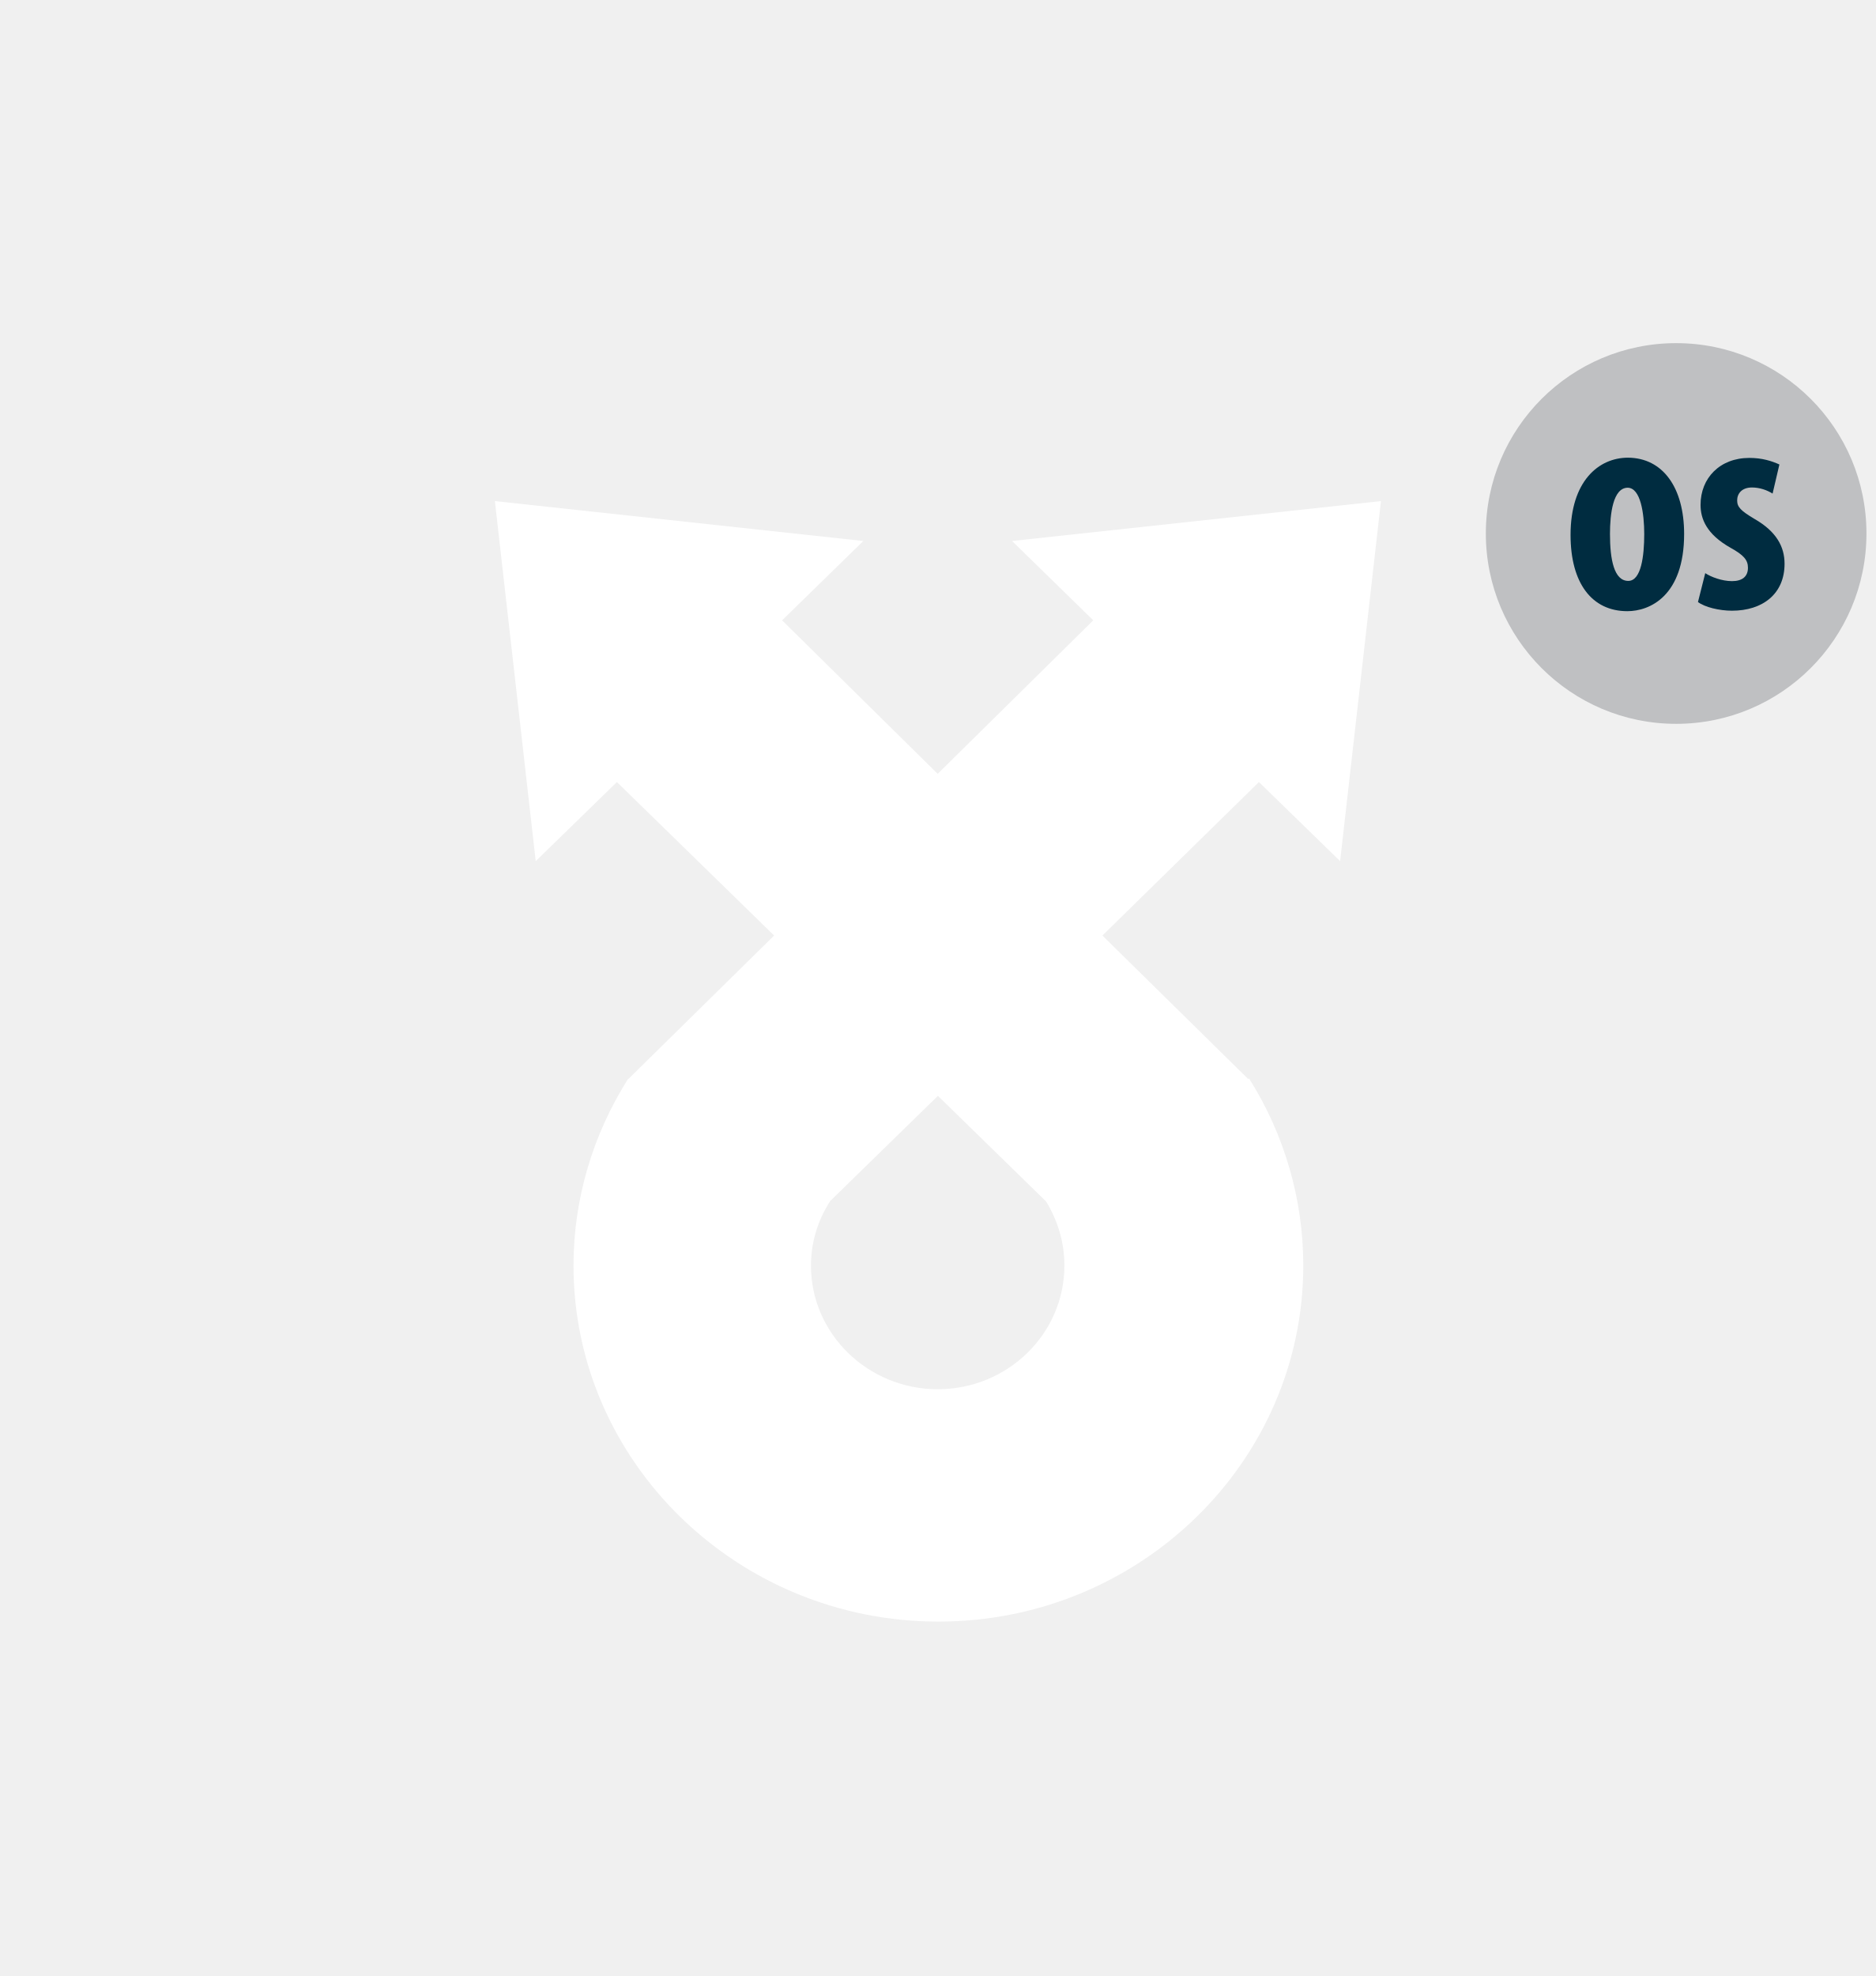
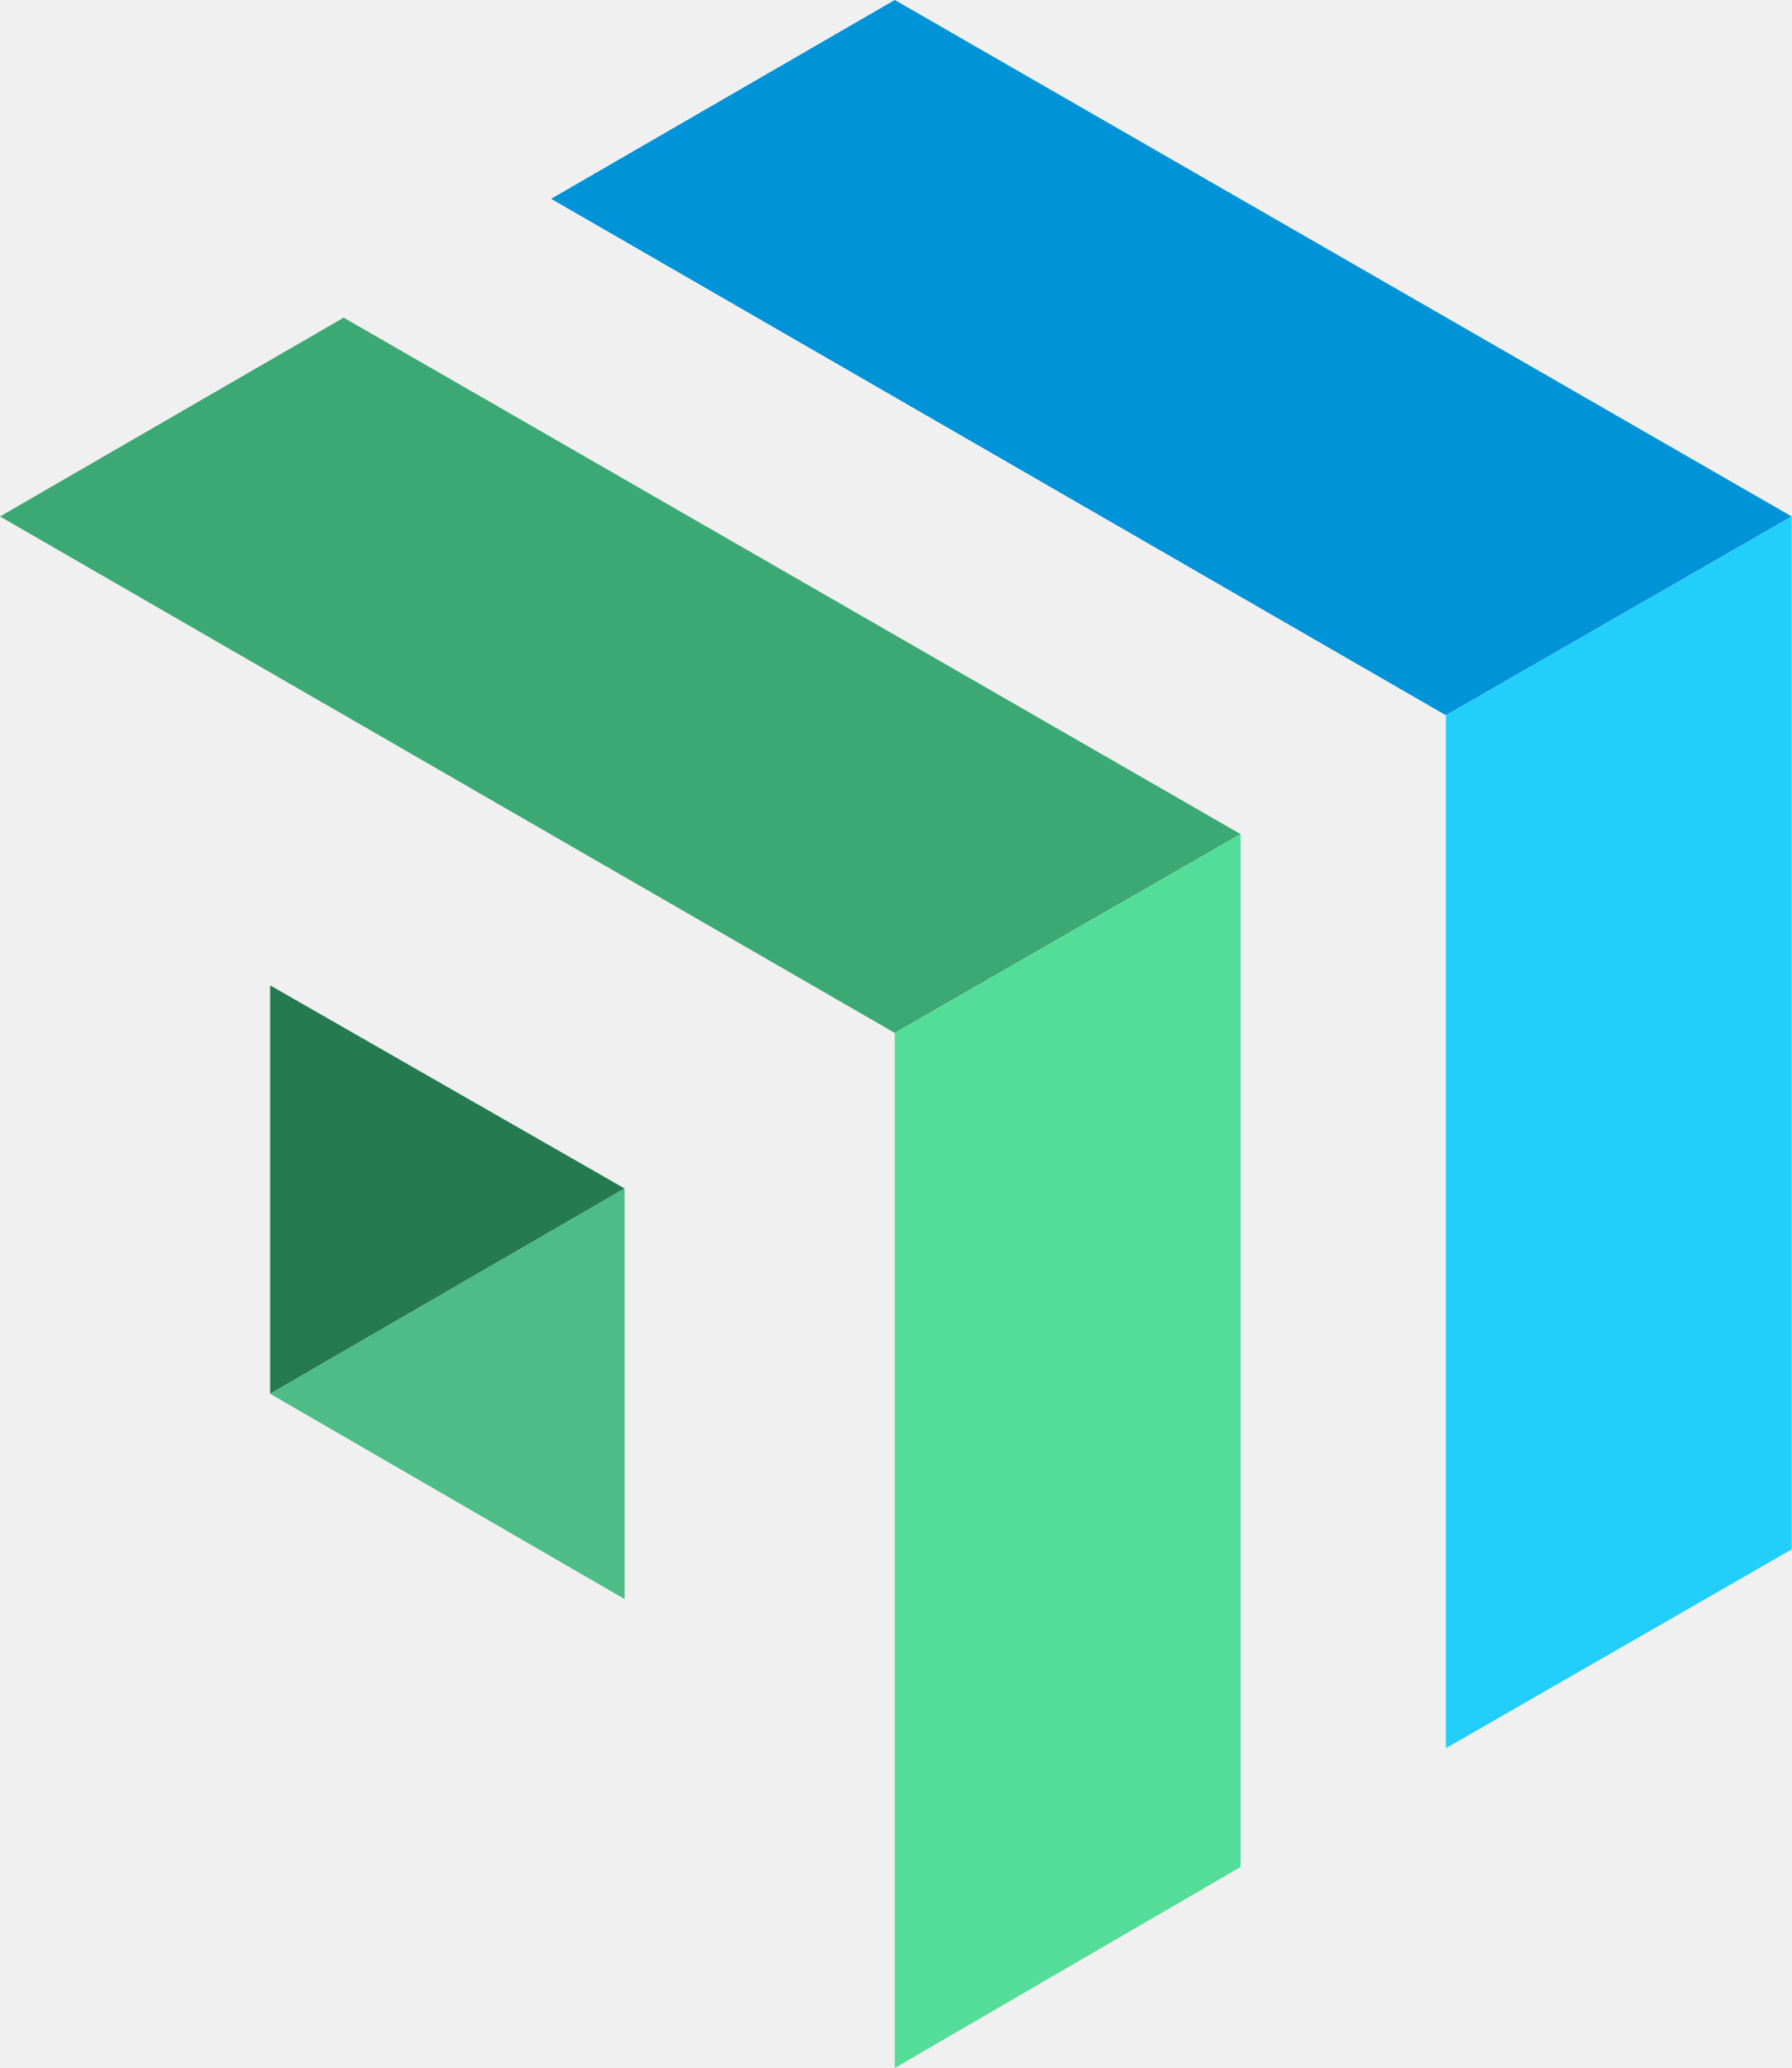
- <svg xmlns="http://www.w3.org/2000/svg" version="1.1" id="Layer_1" x="0px" y="0px" viewBox="-204 0 799.3 841.9" enable-background="new -204 0 799.3 841.9" xml:space="preserve">
-   <g>
-     <path fill="#FFFFFF" d="M332.5,333.2l34.6,33.7l17.4-153.4l-157.2,17l34.6,33.8l-66.3,65.4l-66.3-65.4l34.6-33.8l-157-17   l17.4,153.4l34.6-33.7l67,65.4l-62.1,61.1l-0.1-0.1c-15.2,24-23.3,51.5-23.3,79.6c0,83.6,69.8,151.7,155.5,151.7   s155.5-68,155.5-151.7c0-28.2-8-55.8-23.1-79.7l-0.4,0.2l-62.1-61.1L332.5,333.2z M241.8,511.9c5,8.2,7.8,17.5,7.8,27.3   c0,29.1-24.2,52.7-54,52.7c-29.7,0-54-23.6-54-52.6c0-9.9,2.8-19.2,8.2-27.6l0,0l45.9-44.8L241.8,511.9z" />
-     <circle fill="#BFC0C2" cx="510.3" cy="227.3" r="81.1" />
-     <path fill="#002C40" d="M513.7,227.5c0,26.4-14.6,32.9-24.2,32.9c-15.1,0-24.2-11.9-24.2-32.5c0-22.8,11.9-32.9,24.5-32.9   C504.6,195.1,513.7,207.7,513.7,227.5z M482.1,227.5c0,10.8,1.7,20,7.8,20c5.5,0,6.8-10.6,6.8-20c0-8.6-1.5-19.7-7.1-19.7   C483.4,207.9,482.1,218.9,482.1,227.5z" />
-     <path fill="#002C40" d="M522.7,244.2c2.4,1.6,7.1,3.4,11.4,3.4s6.8-1.9,6.8-5.7c0-3.3-1.8-5.4-7.4-8.5   c-10.3-5.8-12.8-12.4-12.8-18.3c0-11.4,8.2-20,20.8-20c5.4,0,9.5,1.3,12.8,2.8l-2.9,12.4c-2.4-1.5-5.5-2.6-8.8-2.6   c-4.3,0-6.3,2.6-6.3,5.5c0,2.8,1.5,4.4,7.4,7.9c9.4,5.4,12.8,11.9,12.8,19.1c0,12.9-9.4,20-22.4,20c-5.4,0-11.6-1.5-14.5-3.7   L522.7,244.2z" />
-   </g>
-   <g>
-     <path fill="#FFFFFF" d="M-614,791.3l2.6,2.6l1.3-11.3l-11.7,1.2l2.6,2.6l-4.9,4.9l-4.9-4.9l2.6-2.6l-11.7-1.2l1.3,11.3l2.6-2.6   l5,4.9l-4.6,4.5l0,0c-1.1,1.8-1.7,3.8-1.7,5.8c0,6.2,5.1,11.2,11.6,11.2c6.3,0,11.6-5,11.6-11.2c0-2.1-0.6-4.1-1.7-6l0,0l-4.6-4.5   L-614,791.3z M-620.7,804.5c0.4,0.6,0.6,1.3,0.6,2.1c0,2.2-1.8,3.9-4,3.9c-2.2,0-4-1.7-4-3.9c0-0.7,0.2-1.5,0.6-2.1l0,0l3.4-3.3   L-620.7,804.5z" />
-     <g>
-       <circle fill="#BFC0C2" cx="-599.1" cy="784.7" r="7.9" />
-       <g>
-         <path fill="#002C40" d="M-598.8,784.8c0,2.6-1.5,3.2-2.3,3.2c-1.5,0-2.3-1.2-2.3-3.2c0-2.2,1.2-3.2,2.4-3.2     C-599.7,781.5-598.8,782.9-598.8,784.8z M-601.9,784.8c0,1.1,0.1,1.9,0.7,1.9c0.5,0,0.7-1.1,0.7-1.9c0-0.9-0.1-1.9-0.7-1.9     C-601.7,782.9-601.9,784-601.9,784.8z" />
-         <path fill="#002C40" d="M-598,786.4c0.2,0.1,0.7,0.4,1.1,0.4c0.5,0,0.7-0.2,0.7-0.6s-0.1-0.5-0.7-0.9c-1-0.6-1.2-1.2-1.2-1.8     c0-1.1,0.9-1.9,2.1-1.9c0.5,0,1,0.1,1.2,0.2l-0.2,1.2c-0.2-0.1-0.5-0.2-0.9-0.2c-0.4,0-0.6,0.2-0.6,0.5s0.1,0.5,0.7,0.7     c1,0.5,1.2,1.2,1.2,1.8c0,1.2-1,1.9-2.2,1.9c-0.5,0-1.1-0.1-1.5-0.4L-598,786.4z" />
-       </g>
-     </g>
-   </g>
+ <svg xmlns="http://www.w3.org/2000/svg" viewBox="0 0 82.9 95.7">
+   <path fill="#3CA873" d="M0 23.9l15.9-9.2 41.5 23.9-16 9.2" />
+   <path fill="#0093D8" d="M25.5 9.2L41.4 0l41.5 23.9-16 9.2" />
+   <path fill="#53DD99" d="M41.4 95.7l16-9.3V38.6l-16 9.2" />
+   <path fill="#22CEFA" d="M66.9 80.9l16-9.2V23.9l-16 9.2" />
+   <path fill="#257A50" d="M12.5 64.5L28.9 55l-16.4-9.4" />
+   <path fill="#4DBC86" d="M12.5 64.5L28.9 74V55" />
</svg>
